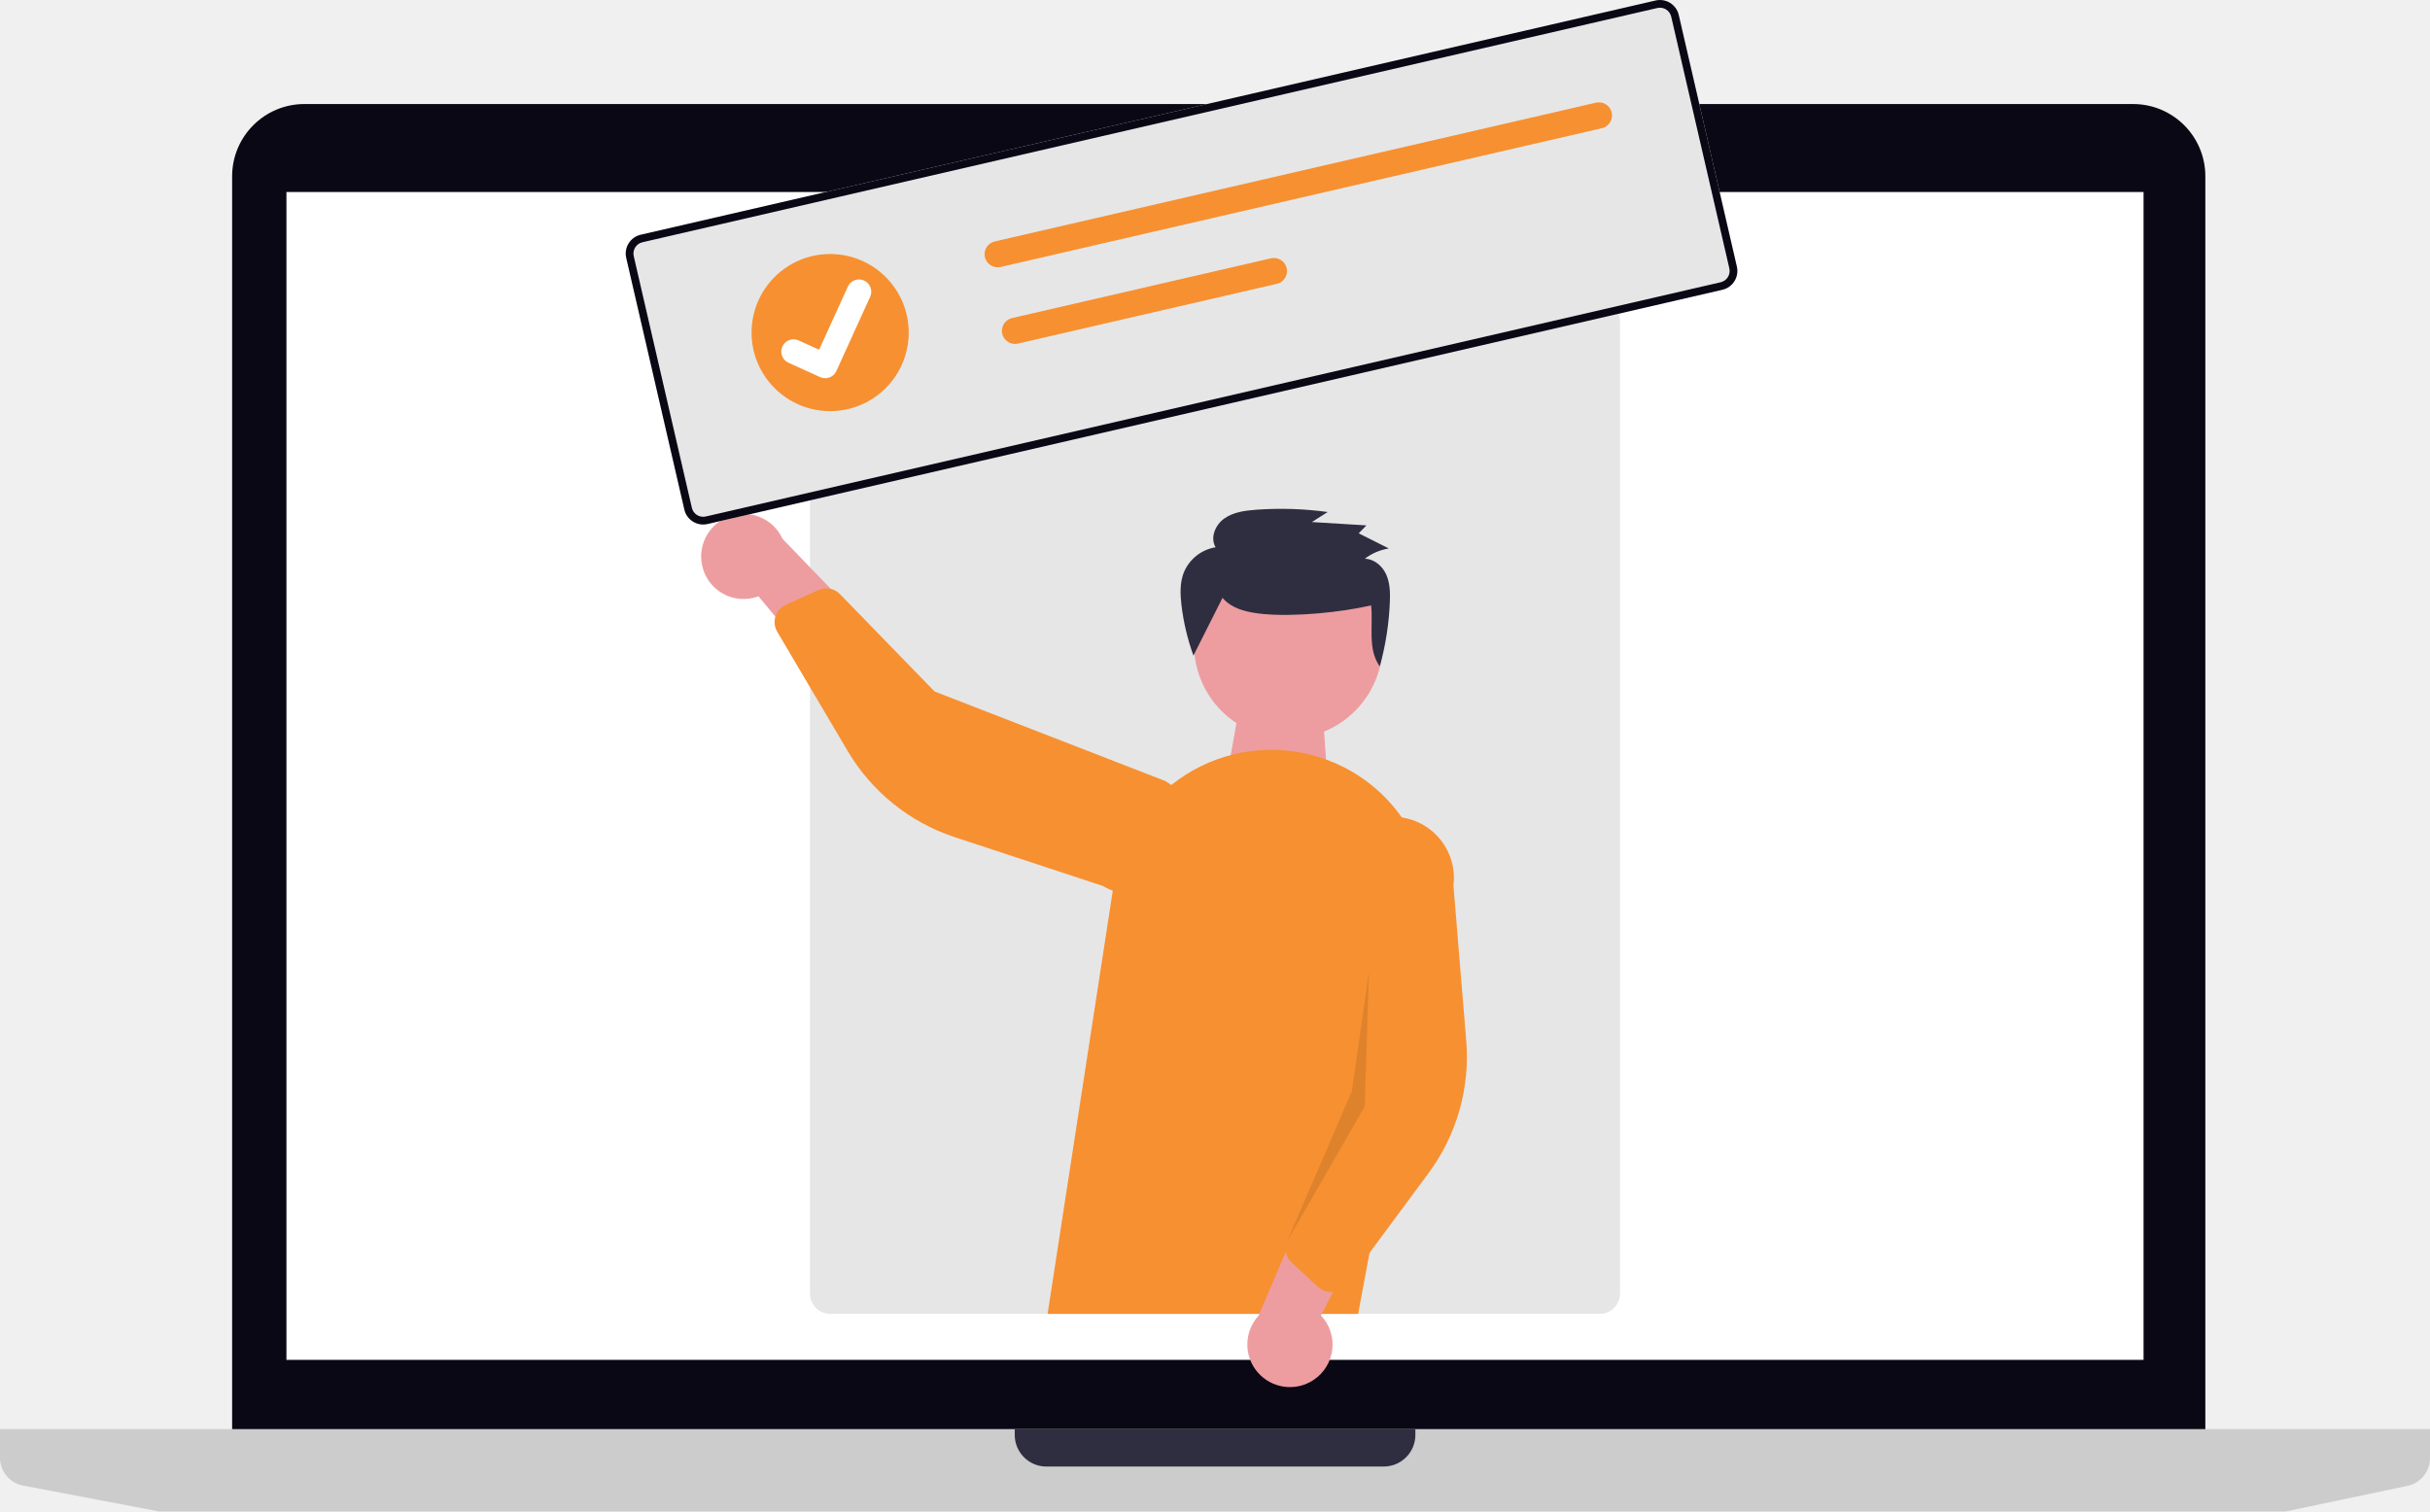
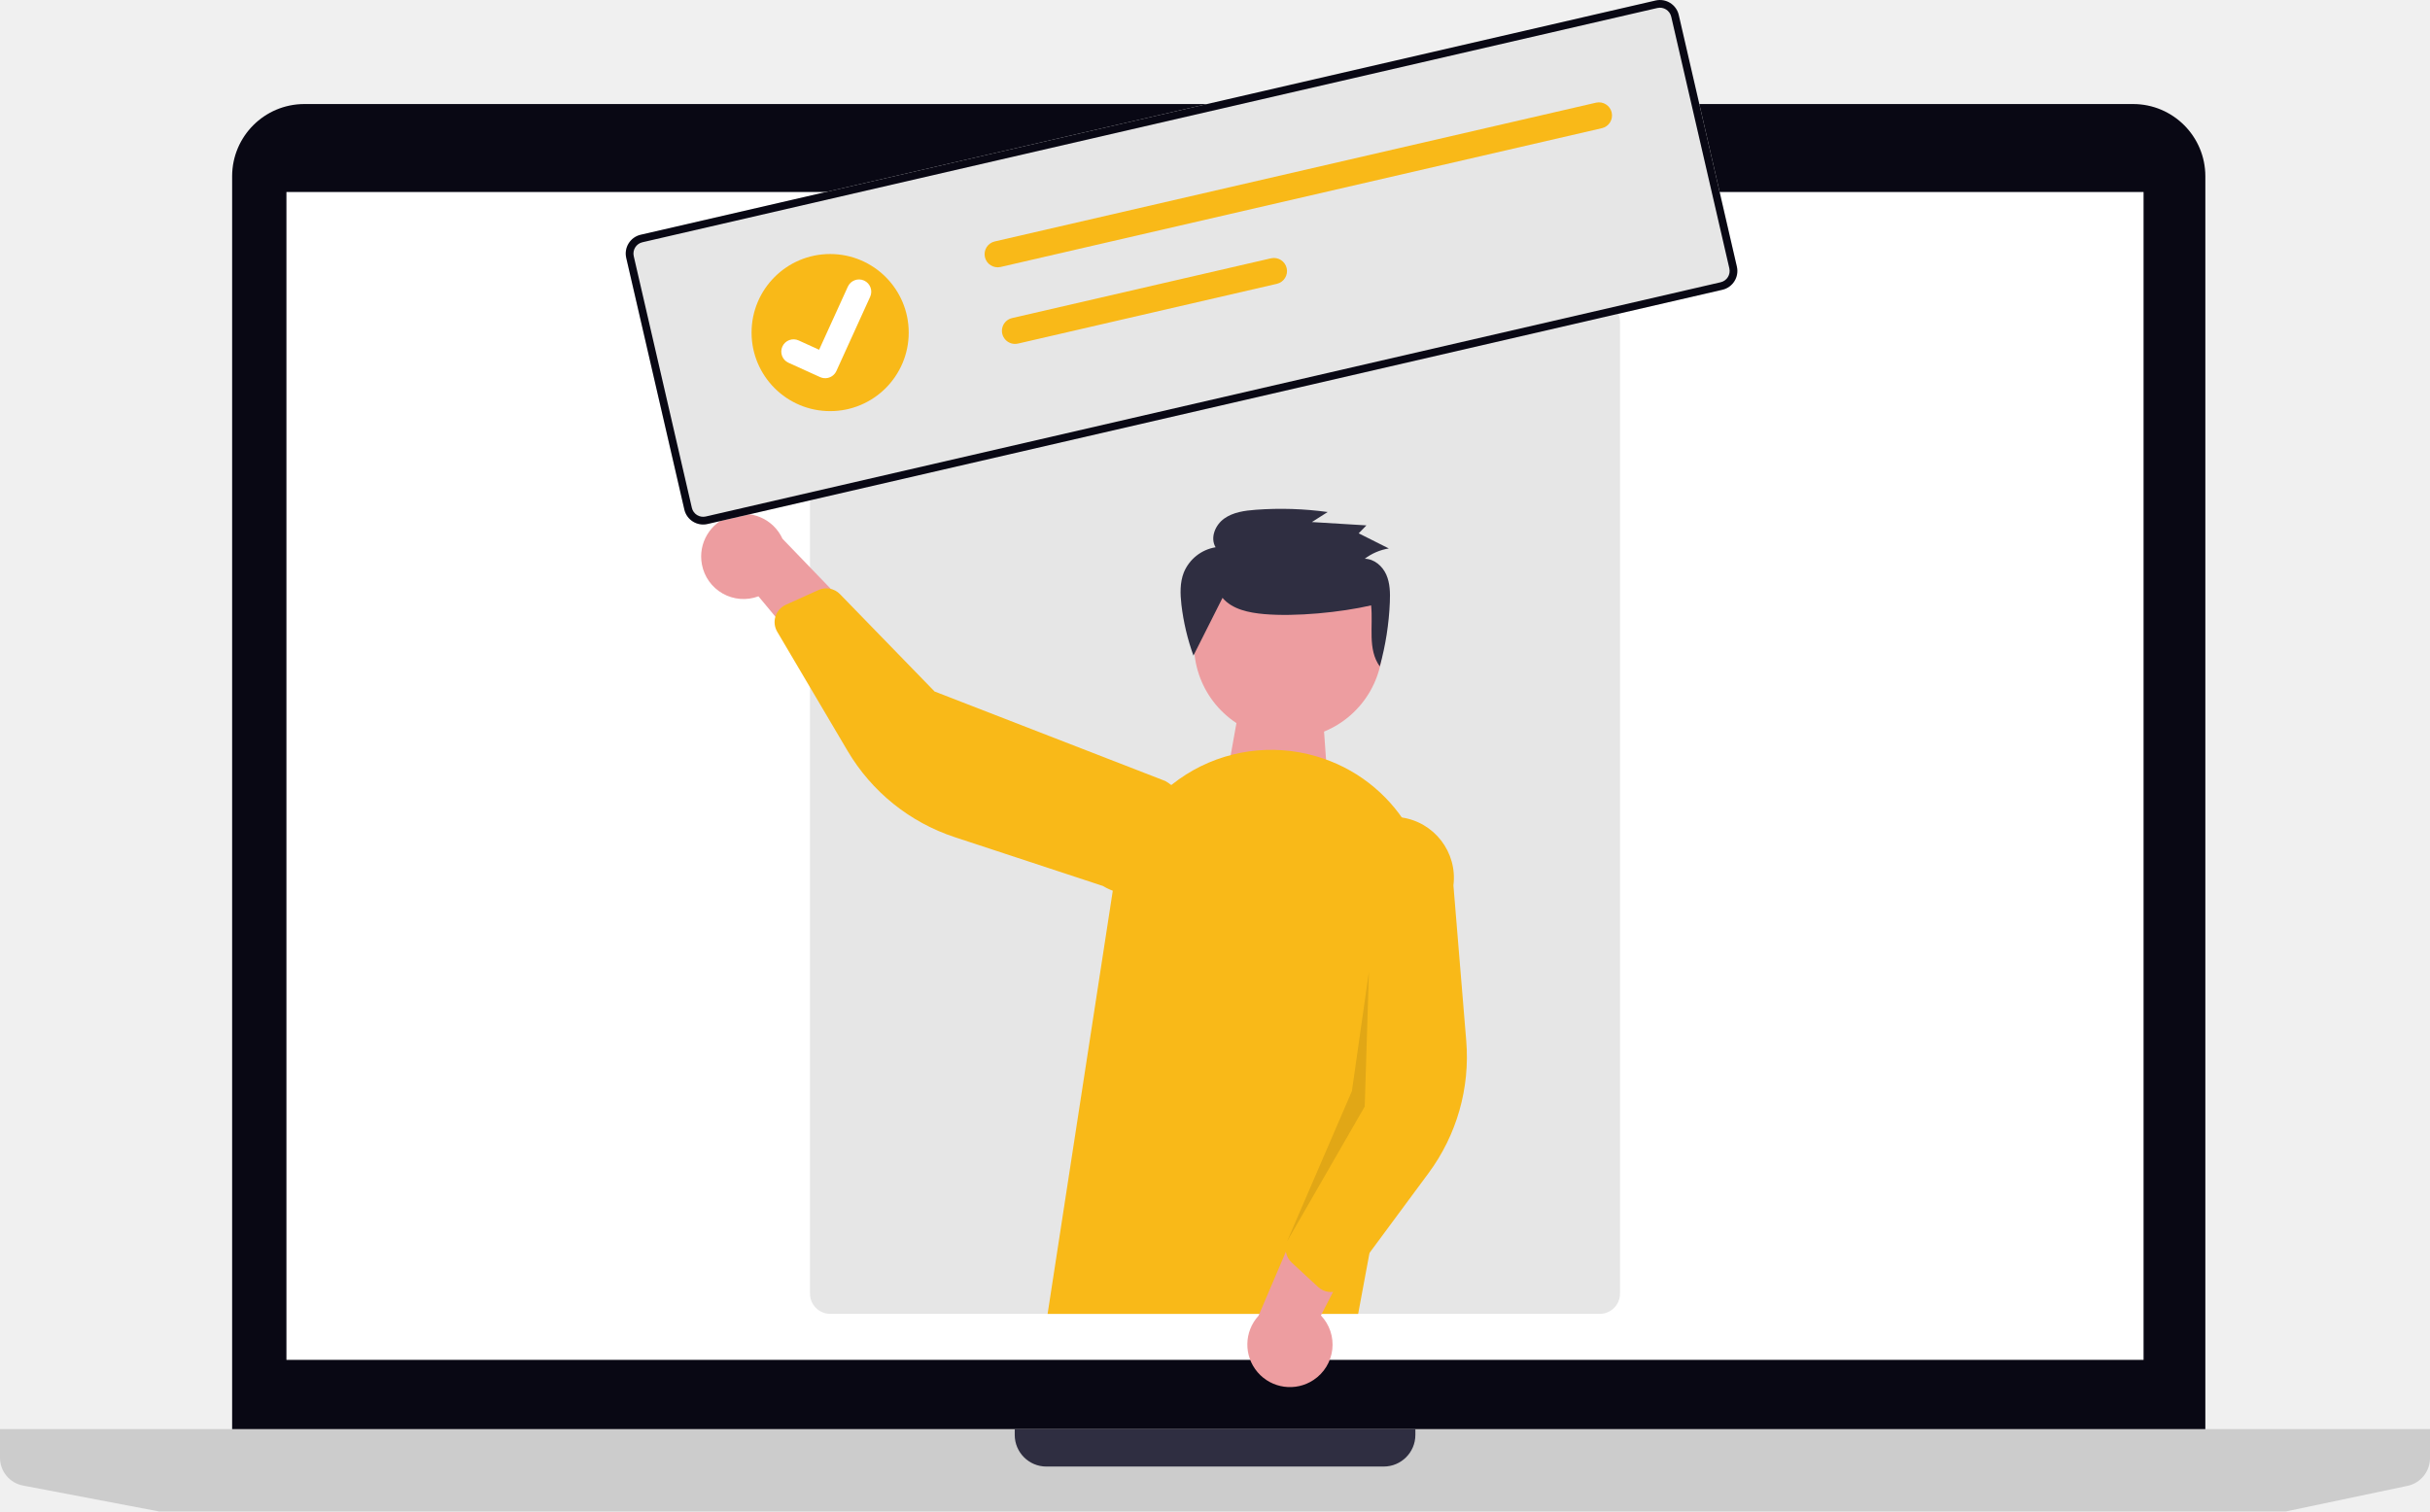
<svg xmlns="http://www.w3.org/2000/svg" width="960" height="597.292" viewBox="0 0 960 597.292">
  <g transform="translate(-480 -220.798)">
    <g transform="translate(480 261.911)">
      <path d="M1056.977,597.719H277.44V87.8a28.554,28.554,0,0,1,28.518-28.51h722.5a28.553,28.553,0,0,1,28.519,28.51Z" transform="translate(-185.731 -59.29)" fill="#090814" />
      <rect width="733.682" height="461.51" transform="translate(113.158 34.761)" fill="#fff" />
      <path d="M1118.565,445.838H278.307L224.523,435.6a11.186,11.186,0,0,1-9.083-10.976V413.28h960v11.507a11.218,11.218,0,0,1-8.879,10.932l-48,10.1Z" transform="translate(-215.44 110.341)" fill="#ccc" />
      <path d="M632.222,428.083H498.932A12.5,12.5,0,0,1,486.454,415.6v-2.31H644.728v2.31a12.5,12.5,0,0,1-12.478,12.478Z" transform="translate(-85.57 110.345)" fill="#2f2e41" />
    </g>
    <rect width="320" height="400" rx="8" transform="translate(800 340)" fill="#e6e6e6" />
    <path d="M12.063,94.816,16.776,68.4a37.263,37.263,0,1,1,34.616,3.365l1.641,23.05Z" transform="translate(951.691 438.139)" fill="#ed9da0" />
-     <path d="M531.935,653.155,558.08,483.363a63,63,0,0,1,79.883-50.586h0a62.807,62.807,0,0,1,44.266,71.99L654.623,653.155Z" transform="translate(361.932 86.867)" fill="#F79031" />
+     <path d="M531.935,653.155,558.08,483.363a63,63,0,0,1,79.883-50.586h0a62.807,62.807,0,0,1,44.266,71.99L654.623,653.155Z" transform="translate(361.932 86.867)" fill="#F9B918" />
    <path d="M623.229,649.544a16.734,16.734,0,0,0,2.906-25.493l27.284-52.835-30.726,3.279-21.2,49.672a16.829,16.829,0,0,0,21.734,25.38Z" transform="translate(375.711 116.574)" fill="#ed9da0" />
-     <path d="M626.44,639.881a7.5,7.5,0,0,1-4.038-1.915l-10.439-9.646a7.512,7.512,0,0,1-1.816-8.41l20.863-49.453-2.96-97.713a24.123,24.123,0,0,1,47.8,6.521h0l5.061,61.424a77.168,77.168,0,0,1-14.873,52.246L633.505,636.92a7.5,7.5,0,0,1-5.316,3,7.411,7.411,0,0,1-1.749-.041Z" transform="translate(378.344 91.425)" fill="#F79031" />
+     <path d="M626.44,639.881a7.5,7.5,0,0,1-4.038-1.915l-10.439-9.646a7.512,7.512,0,0,1-1.816-8.41l20.863-49.453-2.96-97.713a24.123,24.123,0,0,1,47.8,6.521h0l5.061,61.424a77.168,77.168,0,0,1-14.873,52.246L633.505,636.92a7.5,7.5,0,0,1-5.316,3,7.411,7.411,0,0,1-1.749-.041Z" transform="translate(378.344 91.425)" fill="#F9B918" />
    <path d="M415.01,370.713a16.734,16.734,0,0,0,22.342,12.617l38.017,45.725,8.959-29.573-37.475-38.888a16.829,16.829,0,0,0-31.842,10.119Z" transform="translate(342.283 73.115)" fill="#ed9da0" />
-     <path d="M439.741,384.544a7.5,7.5,0,0,1,3.338-2.971l12.955-5.852a7.512,7.512,0,0,1,8.453,1.607l37.4,38.493,91.135,35.372a24.123,24.123,0,1,1-24.643,41.477h0l-58.535-19.289a77.169,77.169,0,0,1-42.313-34.066L439.717,392.2a7.5,7.5,0,0,1-.691-6.066,7.418,7.418,0,0,1,.719-1.593Z" transform="translate(347.332 78.237)" fill="#F79031" />
+     <path d="M439.741,384.544a7.5,7.5,0,0,1,3.338-2.971l12.955-5.852a7.512,7.512,0,0,1,8.453,1.607l37.4,38.493,91.135,35.372a24.123,24.123,0,1,1-24.643,41.477h0l-58.535-19.289a77.169,77.169,0,0,1-42.313-34.066L439.717,392.2a7.5,7.5,0,0,1-.691-6.066,7.418,7.418,0,0,1,.719-1.593Z" transform="translate(347.332 78.237)" fill="#F9B918" />
    <path d="M642.362,502.685,640.7,555.934l-30.655,53.272,25.6-59.362Z" transform="translate(378.445 102.131)" opacity="0.1" style="isolation:isolate" />
    <path d="M588.2,372.323c3.88,4.592,10.446,5.887,16.5,6.419,12.3,1.079,30.19-.669,42.212-3.447.858,8.317-1.481,17.283,3.417,24.125a112,112,0,0,0,3.979-25.389c.148-3.677.09-7.493-1.406-10.874s-4.761-6.251-8.52-6.281a21.353,21.353,0,0,1,9.525-4.072L642,346.822l3.057-3.138-21.548-1.318,6.241-3.965a135.332,135.332,0,0,0-28.351-.892c-4.391.323-8.982.942-12.539,3.486s-5.613,7.6-3.4,11.336a16.459,16.459,0,0,0-12.544,9.953c-1.586,4.021-1.441,8.487-.952,12.772a90.525,90.525,0,0,0,4.747,20.081" transform="translate(374.768 84.732)" fill="#2f2e41" />
    <g transform="translate(-0.378)">
      <path d="M831.69,310.808,430.727,403.378a7.63,7.63,0,0,1-9.139-5.711l-22.962-99.462a7.63,7.63,0,0,1,5.711-9.139L805.3,196.5a7.63,7.63,0,0,1,9.139,5.711L837.4,301.669a7.629,7.629,0,0,1-5.711,9.139Z" transform="translate(329.15 24.497)" fill="#e6e6e6" />
      <path d="M831.69,310.808,430.727,403.378a7.63,7.63,0,0,1-9.139-5.711l-22.962-99.462a7.63,7.63,0,0,1,5.711-9.139L805.3,196.5a7.63,7.63,0,0,1,9.139,5.711L837.4,301.669a7.629,7.629,0,0,1-5.711,9.139ZM405.022,292.037a4.578,4.578,0,0,0-3.427,5.484l22.963,99.462a4.577,4.577,0,0,0,5.484,3.427L831,307.84a4.577,4.577,0,0,0,3.427-5.484l-22.963-99.463a4.577,4.577,0,0,0-5.484-3.427Z" transform="translate(329.15 24.497)" fill="#090814" />
-       <path d="M511.157,282.315a5.174,5.174,0,0,0,2.31,10.086l.018,0,237.649-54.866a5.174,5.174,0,0,0-2.328-10.082Z" transform="translate(362.146 33.91)" fill="#F79031" />
-       <path d="M516.514,298.242a5.174,5.174,0,1,0,2.31,10.086l.018,0L621.1,284.716a5.174,5.174,0,0,0-2.31-10.086l-.017,0Z" transform="translate(363.772 48.231)" fill="#F79031" />
+       <path d="M511.157,282.315a5.174,5.174,0,0,0,2.31,10.086l.018,0,237.649-54.866a5.174,5.174,0,0,0-2.328-10.082Z" transform="translate(362.146 33.91)" fill="#F9B918" />
+       <path d="M516.514,298.242a5.174,5.174,0,1,0,2.31,10.086l.018,0L621.1,284.716a5.174,5.174,0,0,0-2.31-10.086l-.017,0Z" transform="translate(363.772 48.231)" fill="#F9B918" />
      <g transform="translate(777.292 321.18)">
-         <ellipse cx="31.042" cy="31.042" rx="31.042" ry="31.042" transform="translate(0 0)" fill="#F79031" />
+         <ellipse cx="31.042" cy="31.042" rx="31.042" ry="31.042" transform="translate(0 0)" fill="#F9B918" />
        <path d="M464,319.921a4.809,4.809,0,0,1-3.035-.287l-.06-.026-12.491-5.67a4.844,4.844,0,1,1,4.011-8.819l8.094,3.685,11.355-24.949a4.84,4.84,0,0,1,6.409-2.4h0l-.068.163.072-.164a4.845,4.845,0,0,1,2.4,6.411l-13.354,29.35a4.843,4.843,0,0,1-3.327,2.705Z" transform="translate(-433.832 -270.971)" fill="#fff" />
      </g>
    </g>
  </g>
</svg>
